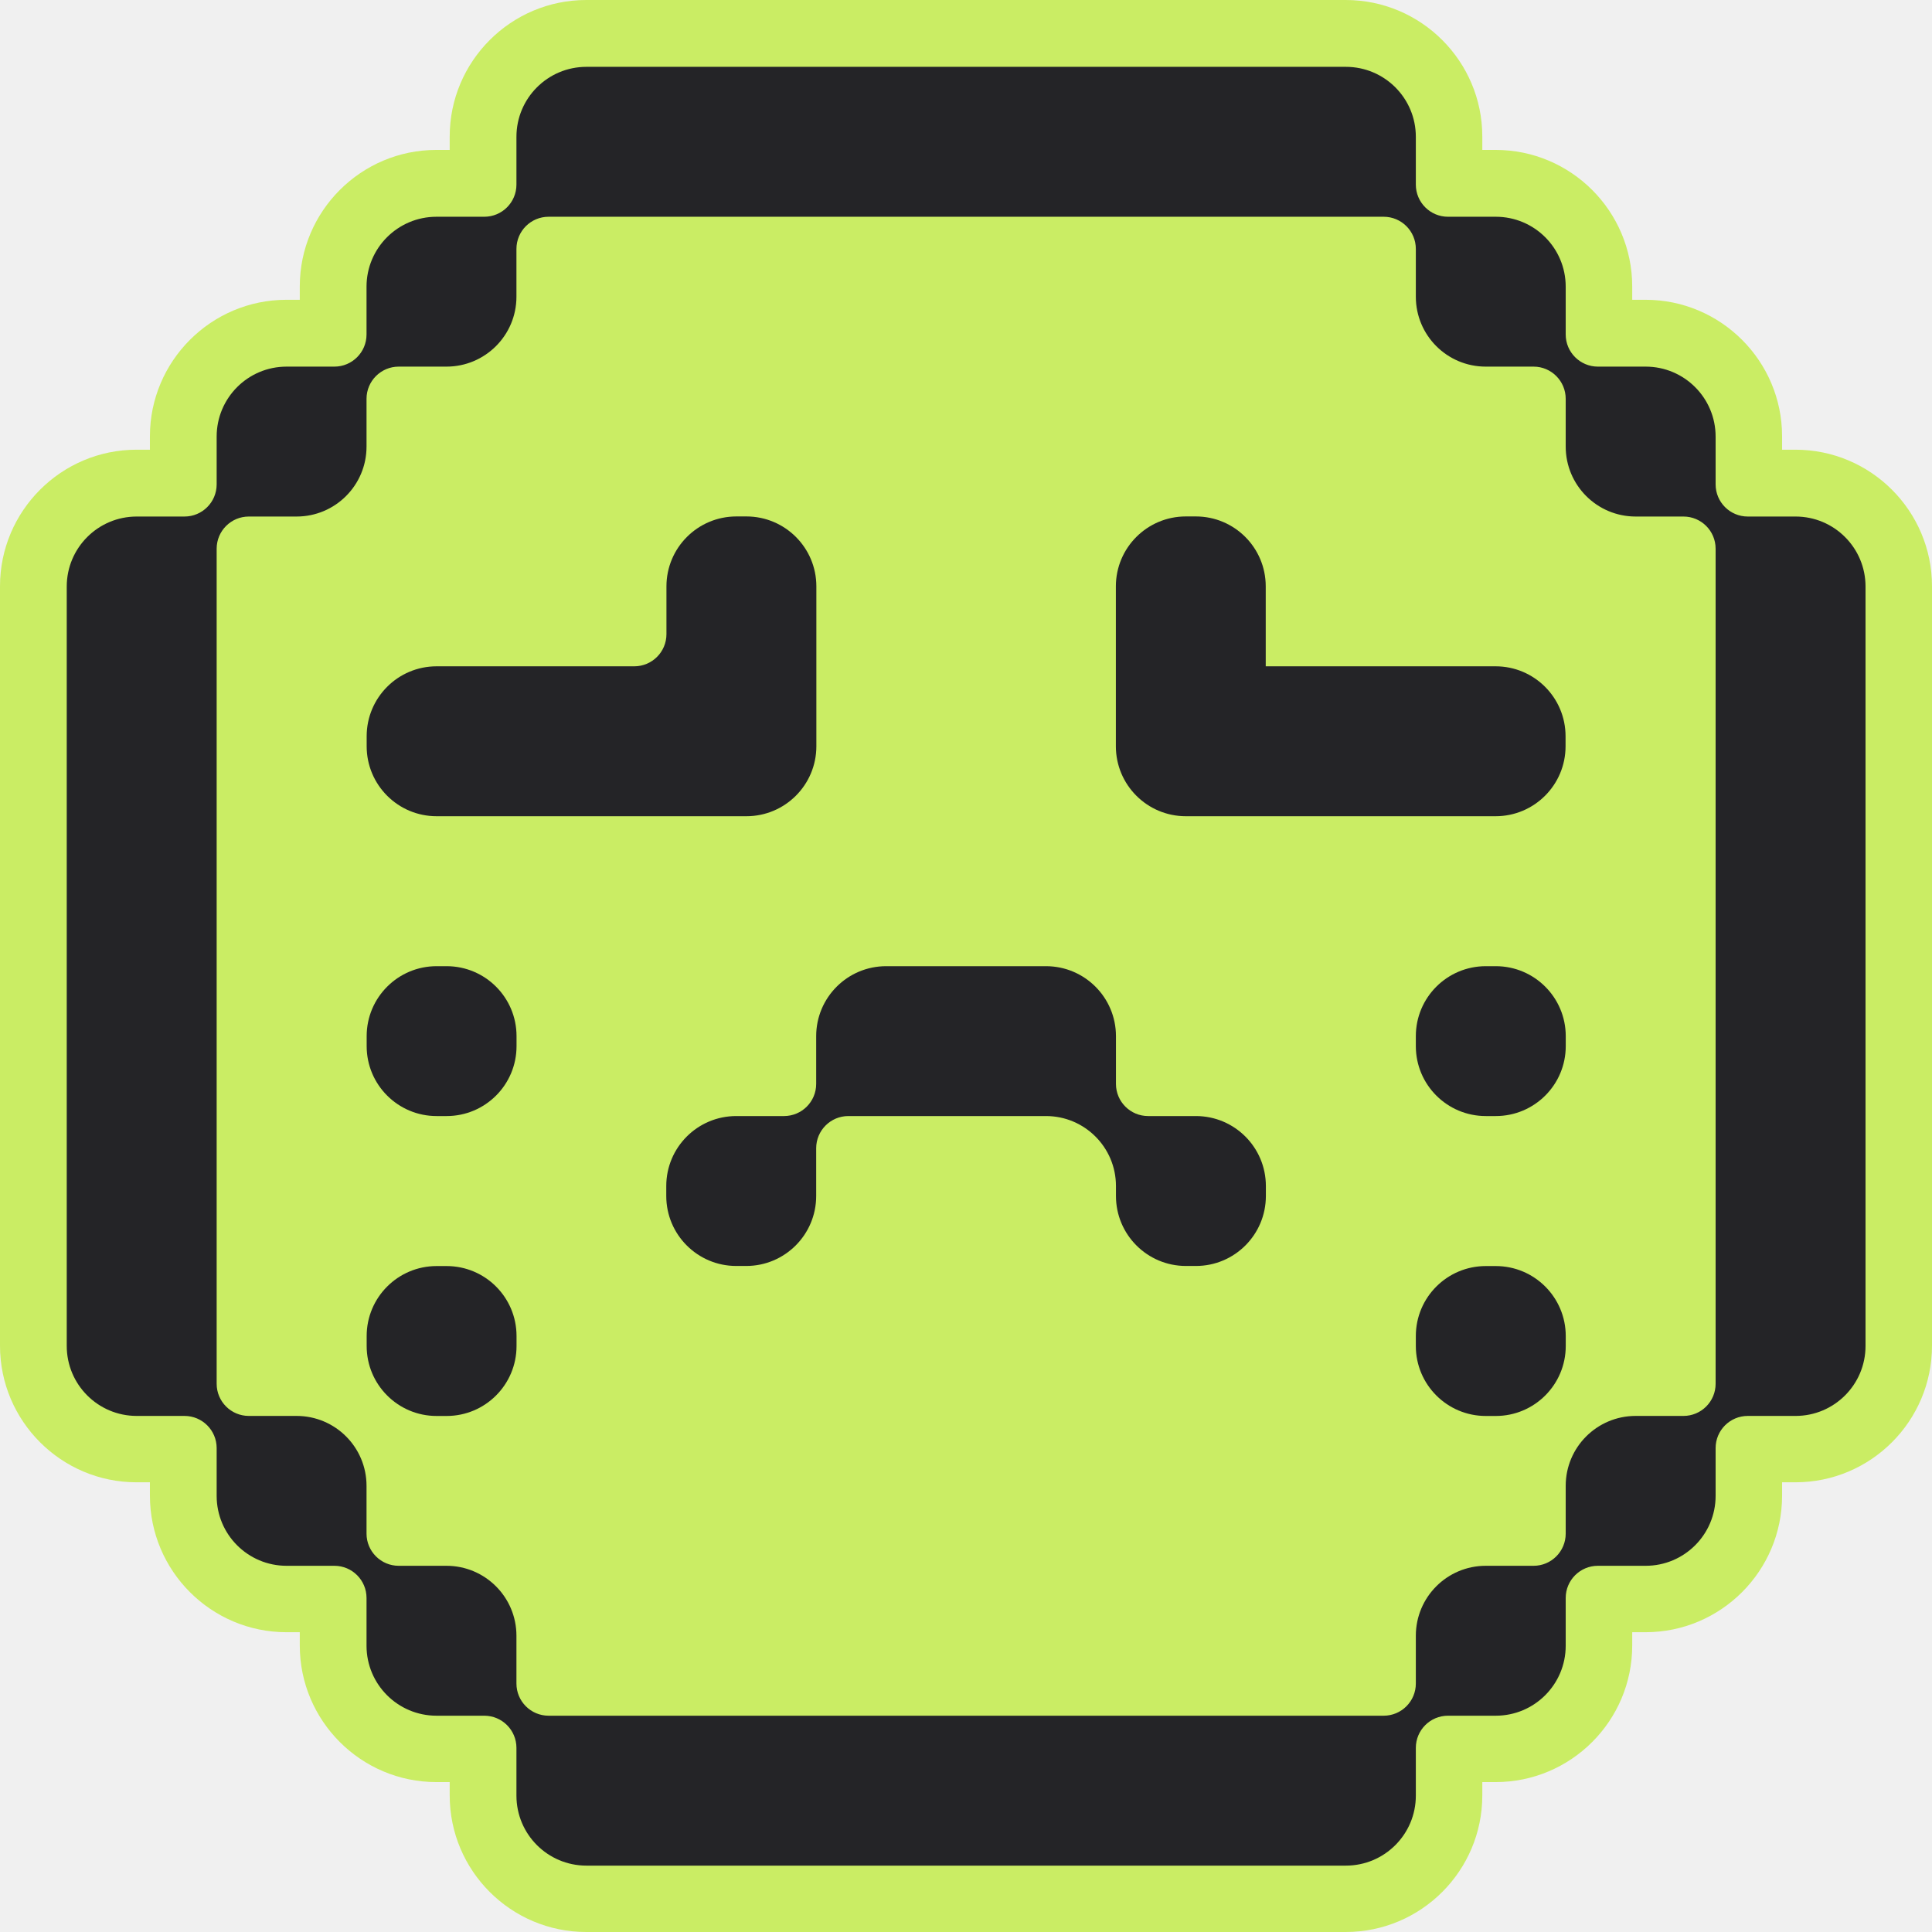
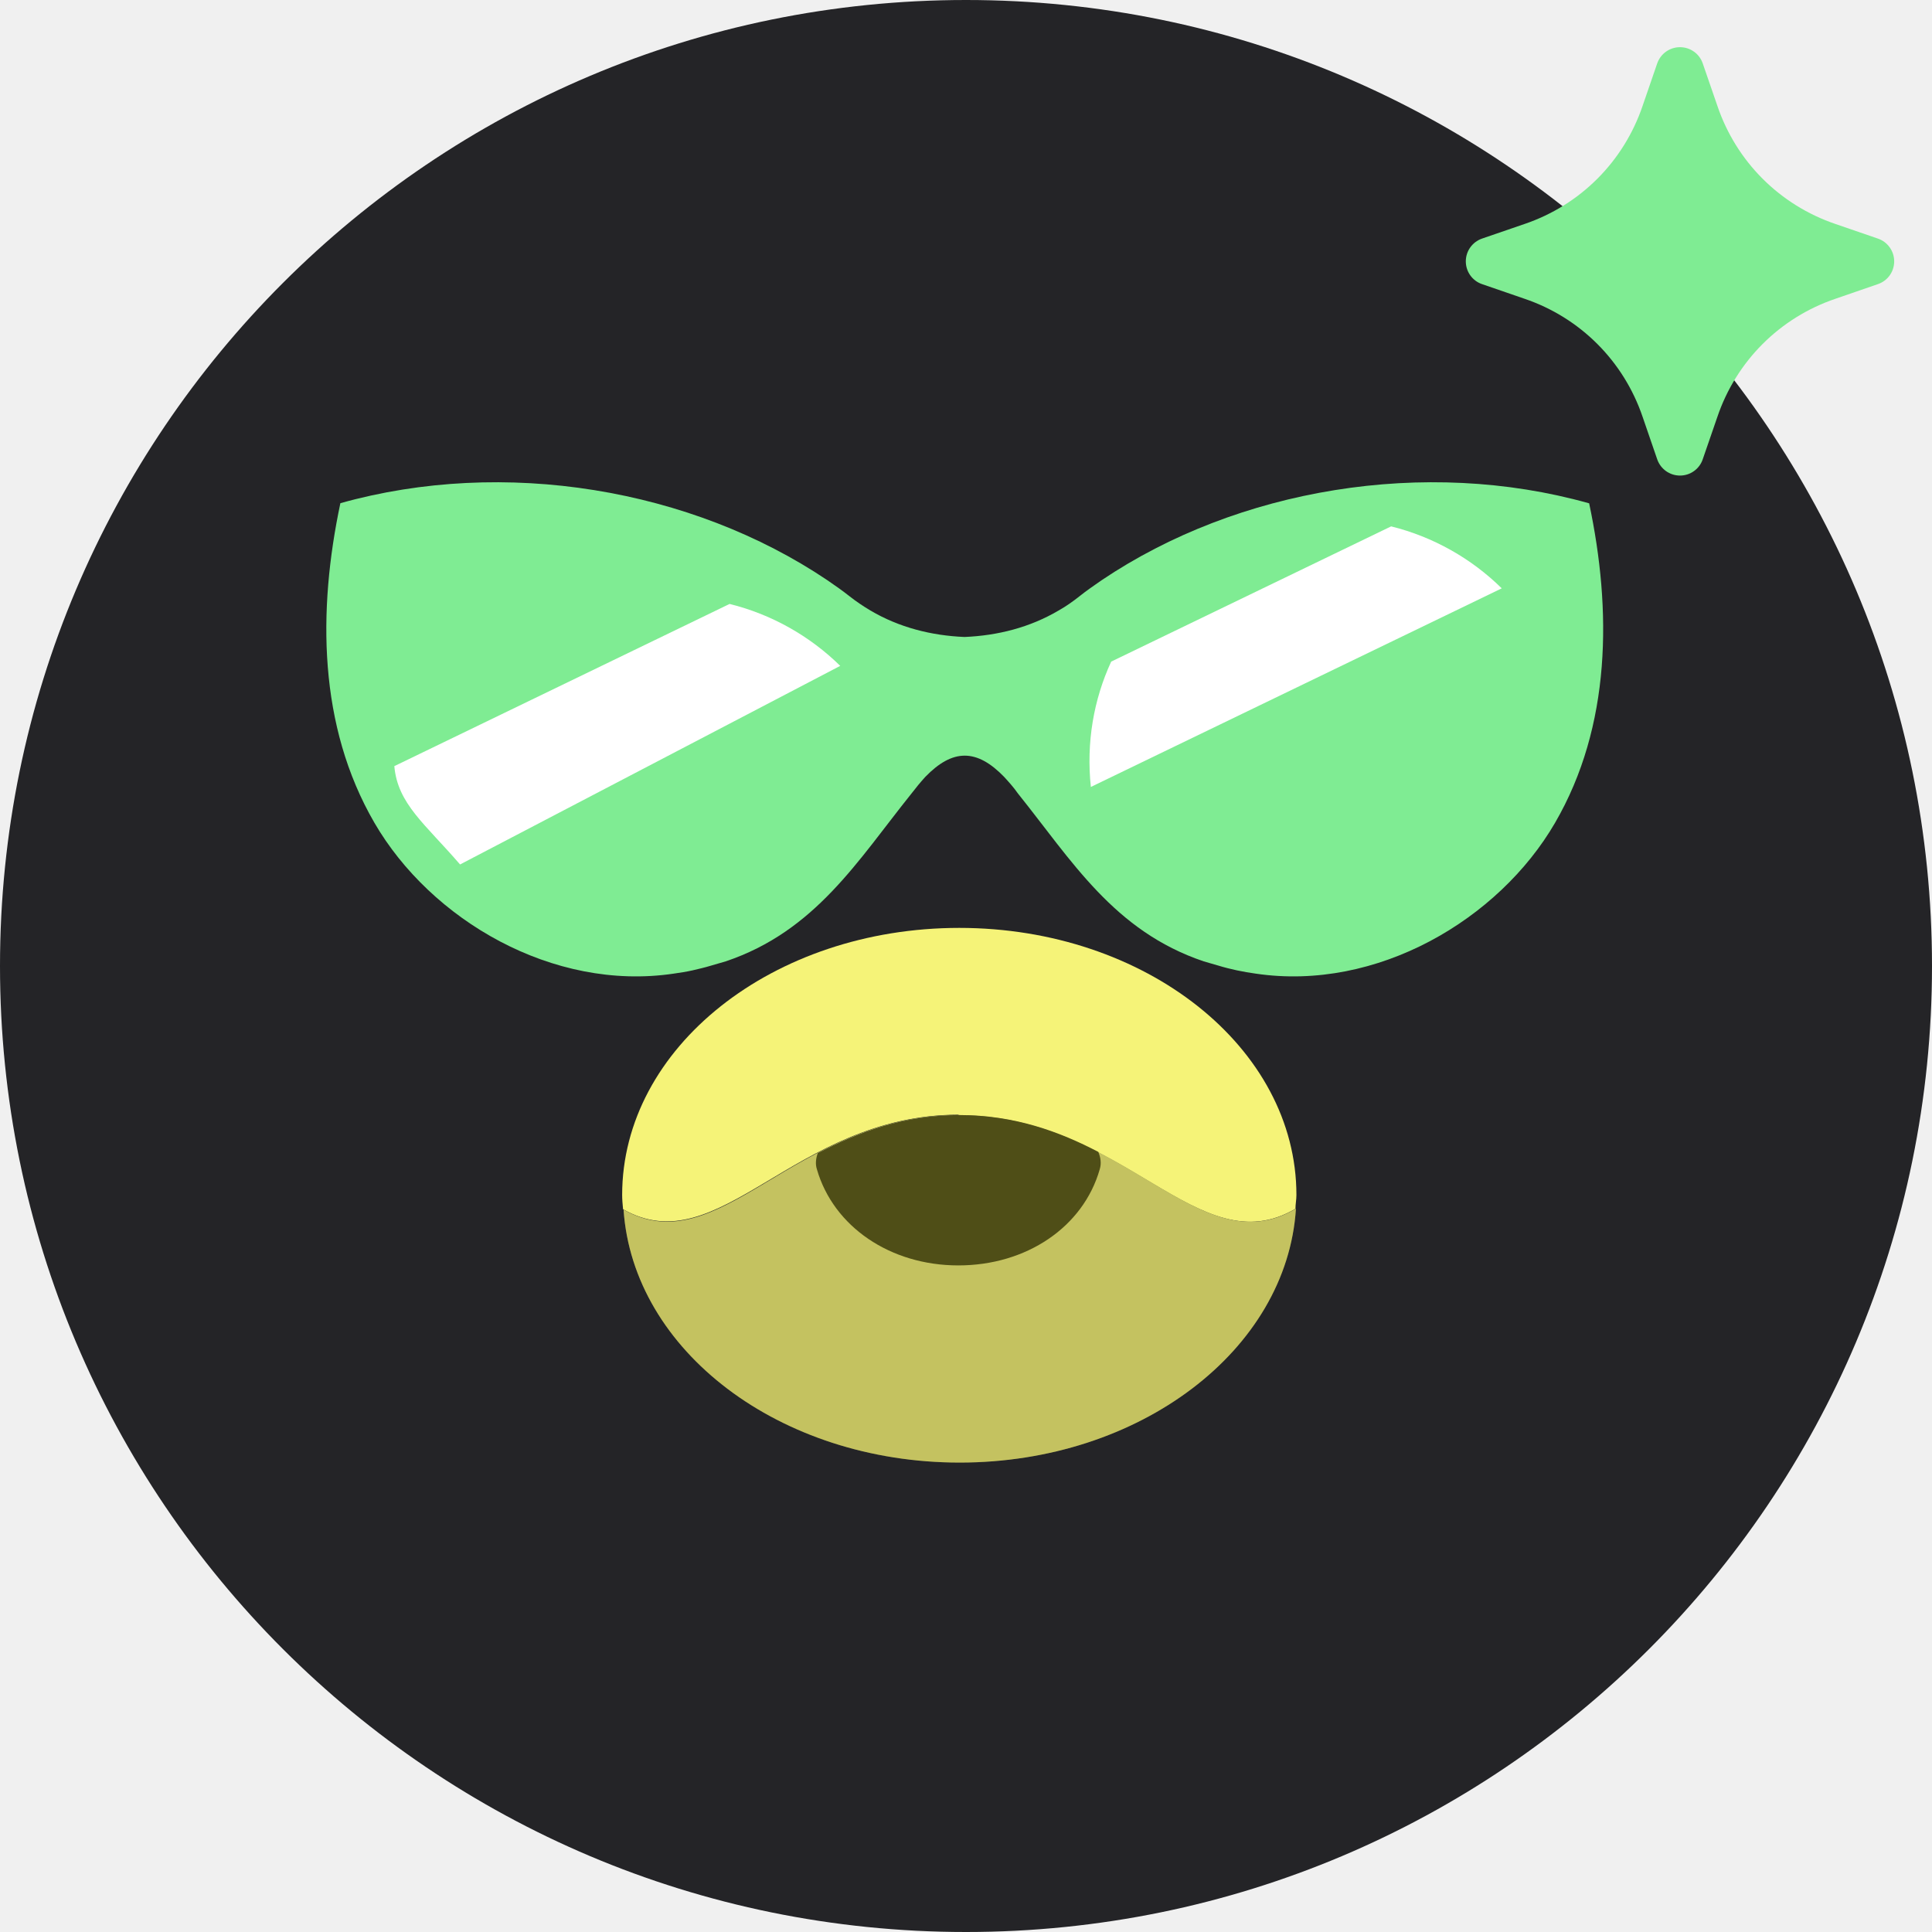
- <svg xmlns="http://www.w3.org/2000/svg" width="42" height="42" viewBox="0 0 42 42" fill="none">
-   <path d="M39.031 9.776H38.741V9.486C38.741 7.849 37.41 6.517 35.772 6.517H35.483V6.228C35.483 4.59 34.151 3.259 32.514 3.259H32.224V2.969C32.224 1.332 30.893 0 29.255 0H12.745C11.107 0 9.776 1.332 9.776 2.969V3.259H9.486C7.849 3.259 6.517 4.59 6.517 6.228V6.517H6.228C4.59 6.517 3.259 7.849 3.259 9.486V9.776H2.969C1.332 9.776 0 11.107 0 12.745V29.255C0 30.893 1.332 32.224 2.969 32.224H3.259V32.514C3.259 34.151 4.59 35.483 6.228 35.483H6.517V35.772C6.517 37.41 7.849 38.741 9.486 38.741H9.776V39.031C9.776 40.669 11.107 42 12.745 42H29.255C30.893 42 32.224 40.669 32.224 39.031V38.741H32.514C34.151 38.741 35.483 37.41 35.483 35.772V35.483H35.772C37.41 35.483 38.741 34.151 38.741 32.514V32.224H39.031C40.669 32.224 42 30.893 42 29.255V12.745C42 11.107 40.669 9.776 39.031 9.776Z" fill="#CAED64" />
-   <path d="M39.034 11.229H37.995C37.609 11.229 37.296 10.916 37.296 10.53V9.491C37.296 8.651 36.615 7.97 35.775 7.97H34.736C34.351 7.97 34.037 7.657 34.037 7.272V6.232C34.037 5.392 33.357 4.712 32.517 4.712H31.478C31.092 4.712 30.779 4.399 30.779 4.013V2.974C30.779 2.134 30.098 1.453 29.258 1.453H12.748C11.908 1.453 11.227 2.134 11.227 2.974V4.013C11.227 4.399 10.914 4.712 10.528 4.712H9.489C8.649 4.712 7.968 5.392 7.968 6.232V7.272C7.968 7.657 7.655 7.97 7.27 7.97H6.23C5.39 7.97 4.71 8.651 4.71 9.491V10.53C4.71 10.916 4.397 11.229 4.011 11.229H2.972C2.132 11.229 1.451 11.91 1.451 12.75V29.26C1.451 30.1 2.132 30.781 2.972 30.781H4.011C4.397 30.781 4.71 31.094 4.71 31.48V32.519C4.71 33.359 5.39 34.039 6.23 34.039H7.27C7.655 34.039 7.968 34.352 7.968 34.738V35.777C7.968 36.617 8.649 37.298 9.489 37.298H10.528C10.914 37.298 11.227 37.611 11.227 37.997V39.036C11.227 39.876 11.908 40.557 12.748 40.557H29.258C30.098 40.557 30.779 39.876 30.779 39.036V37.997C30.779 37.611 31.092 37.298 31.478 37.298H32.517C33.357 37.298 34.037 36.617 34.037 35.777V34.738C34.037 34.352 34.351 34.039 34.736 34.039H35.775C36.615 34.039 37.296 33.359 37.296 32.519V31.48C37.296 31.094 37.609 30.781 37.995 30.781H39.034C39.874 30.781 40.555 30.1 40.555 29.26V12.75C40.555 11.91 39.874 11.229 39.034 11.229ZM35.558 30.781C34.718 30.781 34.037 31.461 34.037 32.301V33.34C34.037 33.726 33.724 34.039 33.339 34.039H32.299C31.459 34.039 30.779 34.72 30.779 35.56V36.599C30.779 36.985 30.466 37.298 30.08 37.298H11.926C11.54 37.298 11.227 36.985 11.227 36.599V35.56C11.227 34.72 10.546 34.039 9.706 34.039H8.667C8.282 34.039 7.968 33.726 7.968 33.34V32.301C7.968 31.461 7.288 30.781 6.448 30.781H5.409C5.023 30.781 4.71 30.468 4.71 30.082V11.928C4.71 11.542 5.023 11.229 5.409 11.229H6.448C7.288 11.229 7.968 10.548 7.968 9.708V8.669C7.968 8.284 8.282 7.97 8.667 7.97H9.706C10.546 7.97 11.227 7.29 11.227 6.45V5.411C11.227 5.025 11.54 4.712 11.926 4.712H30.08C30.466 4.712 30.779 5.025 30.779 5.411V6.45C30.779 7.29 31.459 7.97 32.299 7.97H33.339C33.724 7.97 34.037 8.284 34.037 8.669V9.708C34.037 10.548 34.718 11.229 35.558 11.229H36.597C36.983 11.229 37.296 11.542 37.296 11.928V30.082C37.296 30.468 36.983 30.781 36.597 30.781H35.558Z" fill="#242427" />
-   <path d="M32.513 14.485H27.516V12.747C27.516 11.907 26.836 11.227 25.996 11.227H25.779C24.939 11.227 24.258 11.907 24.258 12.747V16.223C24.258 17.063 24.939 17.744 25.779 17.744H32.513C33.353 17.744 34.034 17.063 34.034 16.223V16.006C34.034 15.166 33.353 14.485 32.513 14.485Z" fill="#242427" />
-   <path d="M32.517 21.004H32.3C31.46 21.004 30.779 21.685 30.779 22.525V22.742C30.779 23.582 31.46 24.262 32.3 24.262H32.517C33.357 24.262 34.038 23.582 34.038 22.742V22.525C34.038 21.685 33.357 21.004 32.517 21.004Z" fill="#242427" />
-   <path d="M32.517 27.523H32.3C31.46 27.523 30.779 28.204 30.779 29.044V29.261C30.779 30.101 31.46 30.782 32.3 30.782H32.517C33.357 30.782 34.038 30.101 34.038 29.261V29.044C34.038 28.204 33.357 27.523 32.517 27.523Z" fill="#242427" />
-   <path d="M25.998 24.262H24.959C24.573 24.262 24.26 23.949 24.26 23.564V22.525C24.26 21.685 23.579 21.004 22.739 21.004H19.264C18.424 21.004 17.743 21.685 17.743 22.525V23.564C17.743 23.949 17.43 24.262 17.044 24.262H16.005C15.165 24.262 14.484 24.943 14.484 25.783V26C14.484 26.84 15.165 27.521 16.005 27.521H16.222C17.062 27.521 17.743 26.84 17.743 26V24.961C17.743 24.576 18.056 24.262 18.442 24.262H22.739C23.579 24.262 24.26 24.943 24.26 25.783V26C24.26 26.84 24.941 27.521 25.781 27.521H25.998C26.838 27.521 27.519 26.84 27.519 26V25.783C27.519 24.943 26.838 24.262 25.998 24.262Z" fill="#242427" />
-   <path d="M15.187 17.744H16.226C17.066 17.744 17.747 17.063 17.747 16.223V12.747C17.747 11.907 17.066 11.227 16.226 11.227H16.009C15.169 11.227 14.488 11.907 14.488 12.747V13.786C14.488 14.172 14.175 14.485 13.789 14.485H9.491C8.651 14.485 7.971 15.166 7.971 16.006V16.223C7.971 17.063 8.651 17.744 9.491 17.744H15.187Z" fill="#242427" />
-   <path d="M9.709 21.004H9.491C8.652 21.004 7.971 21.685 7.971 22.525V22.742C7.971 23.582 8.652 24.262 9.491 24.262H9.709C10.549 24.262 11.229 23.582 11.229 22.742V22.525C11.229 21.685 10.549 21.004 9.709 21.004Z" fill="#242427" />
-   <path d="M9.709 27.523H9.491C8.652 27.523 7.971 28.204 7.971 29.044V29.261C7.971 30.101 8.652 30.782 9.491 30.782H9.709C10.549 30.782 11.229 30.101 11.229 29.261V29.044C11.229 28.204 10.549 27.523 9.709 27.523Z" fill="#242427" />
+ <svg xmlns="http://www.w3.org/2000/svg" width="40" height="40" viewBox="0 0 40 40" fill="none">
+   <path d="M15.252 23.456C17.885 23.456 20.019 20.309 20.019 16.427C20.019 12.545 17.885 9.398 15.252 9.398C12.619 9.398 10.484 12.545 10.484 16.427C10.484 20.309 12.619 23.456 15.252 23.456Z" fill="white" />
+   <path d="M24.797 23.456C27.43 23.456 29.564 20.309 29.564 16.427C29.564 12.545 27.43 9.398 24.797 9.398C22.164 9.398 20.029 12.545 20.029 16.427C20.029 20.309 22.164 23.456 24.797 23.456Z" fill="white" />
+   <path d="M24.23 21.204C25.998 21.204 27.432 18.956 27.432 16.182C27.432 13.409 25.998 11.16 24.23 11.16C22.462 11.16 21.029 13.409 21.029 16.182C21.029 18.956 22.462 21.204 24.23 21.204Z" fill="#46464E" />
+   <path d="M15.83 21.204C17.598 21.204 19.031 18.956 19.031 16.182C19.031 13.409 17.598 11.16 15.83 11.16C14.062 11.16 12.629 13.409 12.629 16.182C12.629 18.956 14.062 21.204 15.83 21.204Z" fill="#46464E" />
+   <path d="M20 40C31.046 40 40 31.046 40 20C40 8.954 31.046 0 20 0C8.954 0 0 8.954 0 20C0 31.046 8.954 40 20 40Z" fill="#242427" />
+   <path d="M35.252 1.309C35.184 1.114 34.998 0.977 34.782 0.977C34.567 0.977 34.381 1.114 34.312 1.309L34.009 2.19C33.617 3.346 32.717 4.246 31.562 4.638L30.68 4.941C30.485 5.01 30.348 5.196 30.348 5.411C30.348 5.627 30.485 5.813 30.68 5.881L31.562 6.185C32.717 6.576 33.617 7.477 34.009 8.632L34.312 9.513C34.381 9.709 34.567 9.846 34.782 9.846C34.998 9.846 35.184 9.709 35.252 9.513L35.556 8.632C35.947 7.477 36.848 6.576 38.003 6.185L38.884 5.881C39.08 5.813 39.217 5.627 39.217 5.411C39.217 5.196 39.08 5.01 38.884 4.941L38.003 4.638C36.848 4.246 35.947 3.346 35.556 2.19L35.252 1.309Z" fill="#7FEC93" />
+   <path d="M19.851 23.088C19.851 23.088 19.841 23.088 19.831 23.088H19.861C19.861 23.088 19.851 23.088 19.841 23.088C23.287 23.097 24.805 26.21 26.821 25.026C26.821 24.928 26.841 24.84 26.841 24.742C26.841 21.688 23.718 19.211 19.861 19.211C16.004 19.211 12.881 21.688 12.881 24.742C12.881 24.84 12.891 24.938 12.9 25.036C14.898 26.171 16.415 23.088 19.841 23.078L19.851 23.088Z" fill="#F5F378" />
+   <path d="M19.851 23.086C16.425 23.086 14.907 26.179 12.91 25.044C13.106 27.961 16.141 30.281 19.87 30.281C23.6 30.281 26.645 27.951 26.831 25.024C24.814 26.219 23.307 23.096 19.851 23.086Z" fill="#F5F378" />
+   <path d="M19.851 23.086C16.425 23.086 14.907 26.179 12.91 25.044C13.106 27.961 16.141 30.281 19.87 30.281C23.6 30.281 26.645 27.951 26.831 25.024C24.814 26.219 23.307 23.096 19.851 23.086Z" fill="black" fill-opacity="0.2" />
+   <path d="M16.933 23.869C16.894 23.977 16.875 24.094 16.914 24.212C17.257 25.396 18.431 26.199 19.841 26.199C21.251 26.199 22.425 25.406 22.768 24.212C22.807 24.084 22.788 23.967 22.739 23.849C21.936 23.429 21.006 23.086 19.861 23.086C18.696 23.086 17.756 23.448 16.943 23.869H16.933Z" fill="#4F4E17" />
+   <path d="M32.891 10.418C29.504 9.468 25.627 10.114 22.808 12.013C22.651 12.121 22.495 12.229 22.348 12.346C22.211 12.454 22.074 12.552 21.917 12.64C21.32 12.992 20.654 13.159 19.969 13.188C19.284 13.159 18.618 12.992 18.021 12.64C17.874 12.552 17.727 12.454 17.59 12.346C17.443 12.229 17.287 12.121 17.13 12.013C14.311 10.114 10.434 9.468 7.047 10.418C6.577 12.64 6.587 15.028 7.752 17.035C8.917 19.042 11.442 20.53 13.948 20.158C14.076 20.139 14.213 20.119 14.34 20.09C14.467 20.06 14.595 20.031 14.722 19.992C14.829 19.962 14.927 19.933 15.025 19.904C16.885 19.277 17.756 17.819 18.872 16.428C18.961 16.311 19.058 16.194 19.156 16.086C19.724 15.498 20.223 15.498 20.791 16.086C20.889 16.194 20.987 16.301 21.075 16.428C22.191 17.819 23.062 19.277 24.922 19.904C25.02 19.933 25.128 19.962 25.226 19.992C25.353 20.031 25.471 20.06 25.608 20.09C25.745 20.119 25.862 20.139 25.999 20.158C28.505 20.53 31.031 19.042 32.196 17.035C33.361 15.028 33.371 12.63 32.901 10.418H32.891Z" fill="#7FEC93" />
+   <path d="M31.092 12.181L22.585 16.293C22.487 15.372 22.644 14.481 23.006 13.698L28.802 10.898C29.673 11.114 30.466 11.564 31.092 12.181Z" fill="white" />
+   <path d="M17.396 13.786L9.525 17.898C8.8 17.056 8.233 16.645 8.164 15.862L15.105 12.504C15.976 12.719 16.769 13.17 17.396 13.786Z" fill="white" />
</svg>
